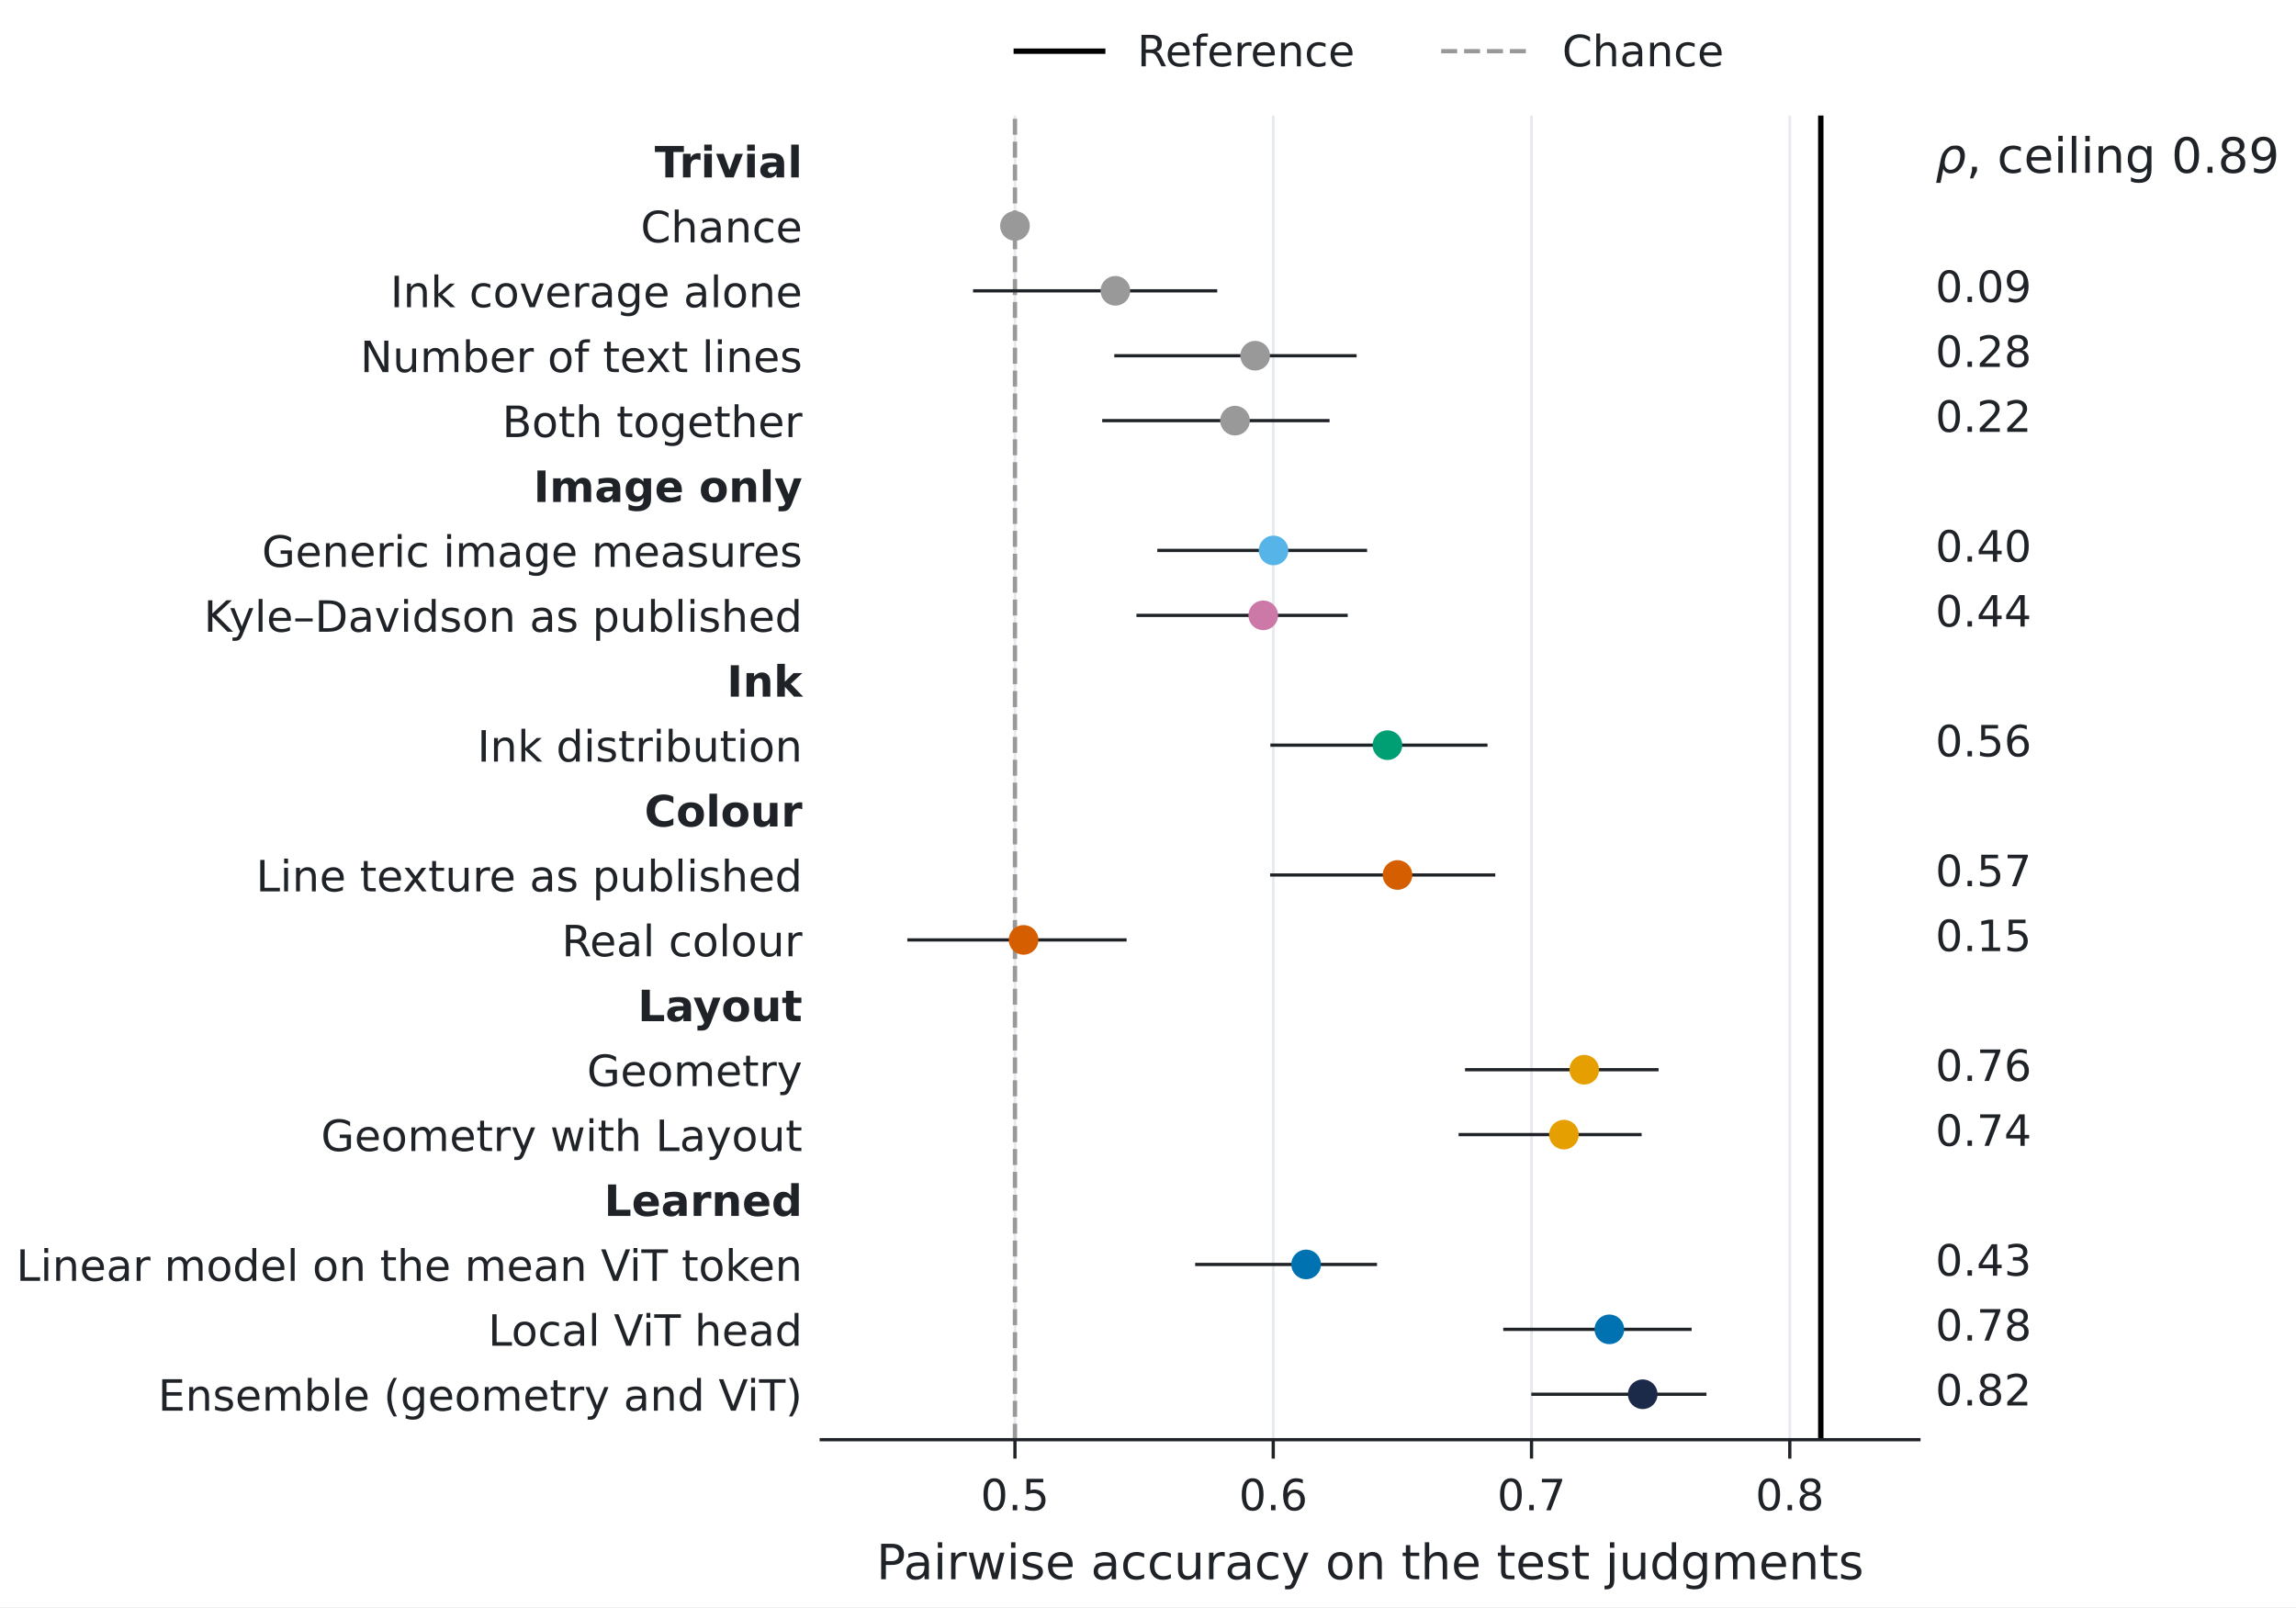
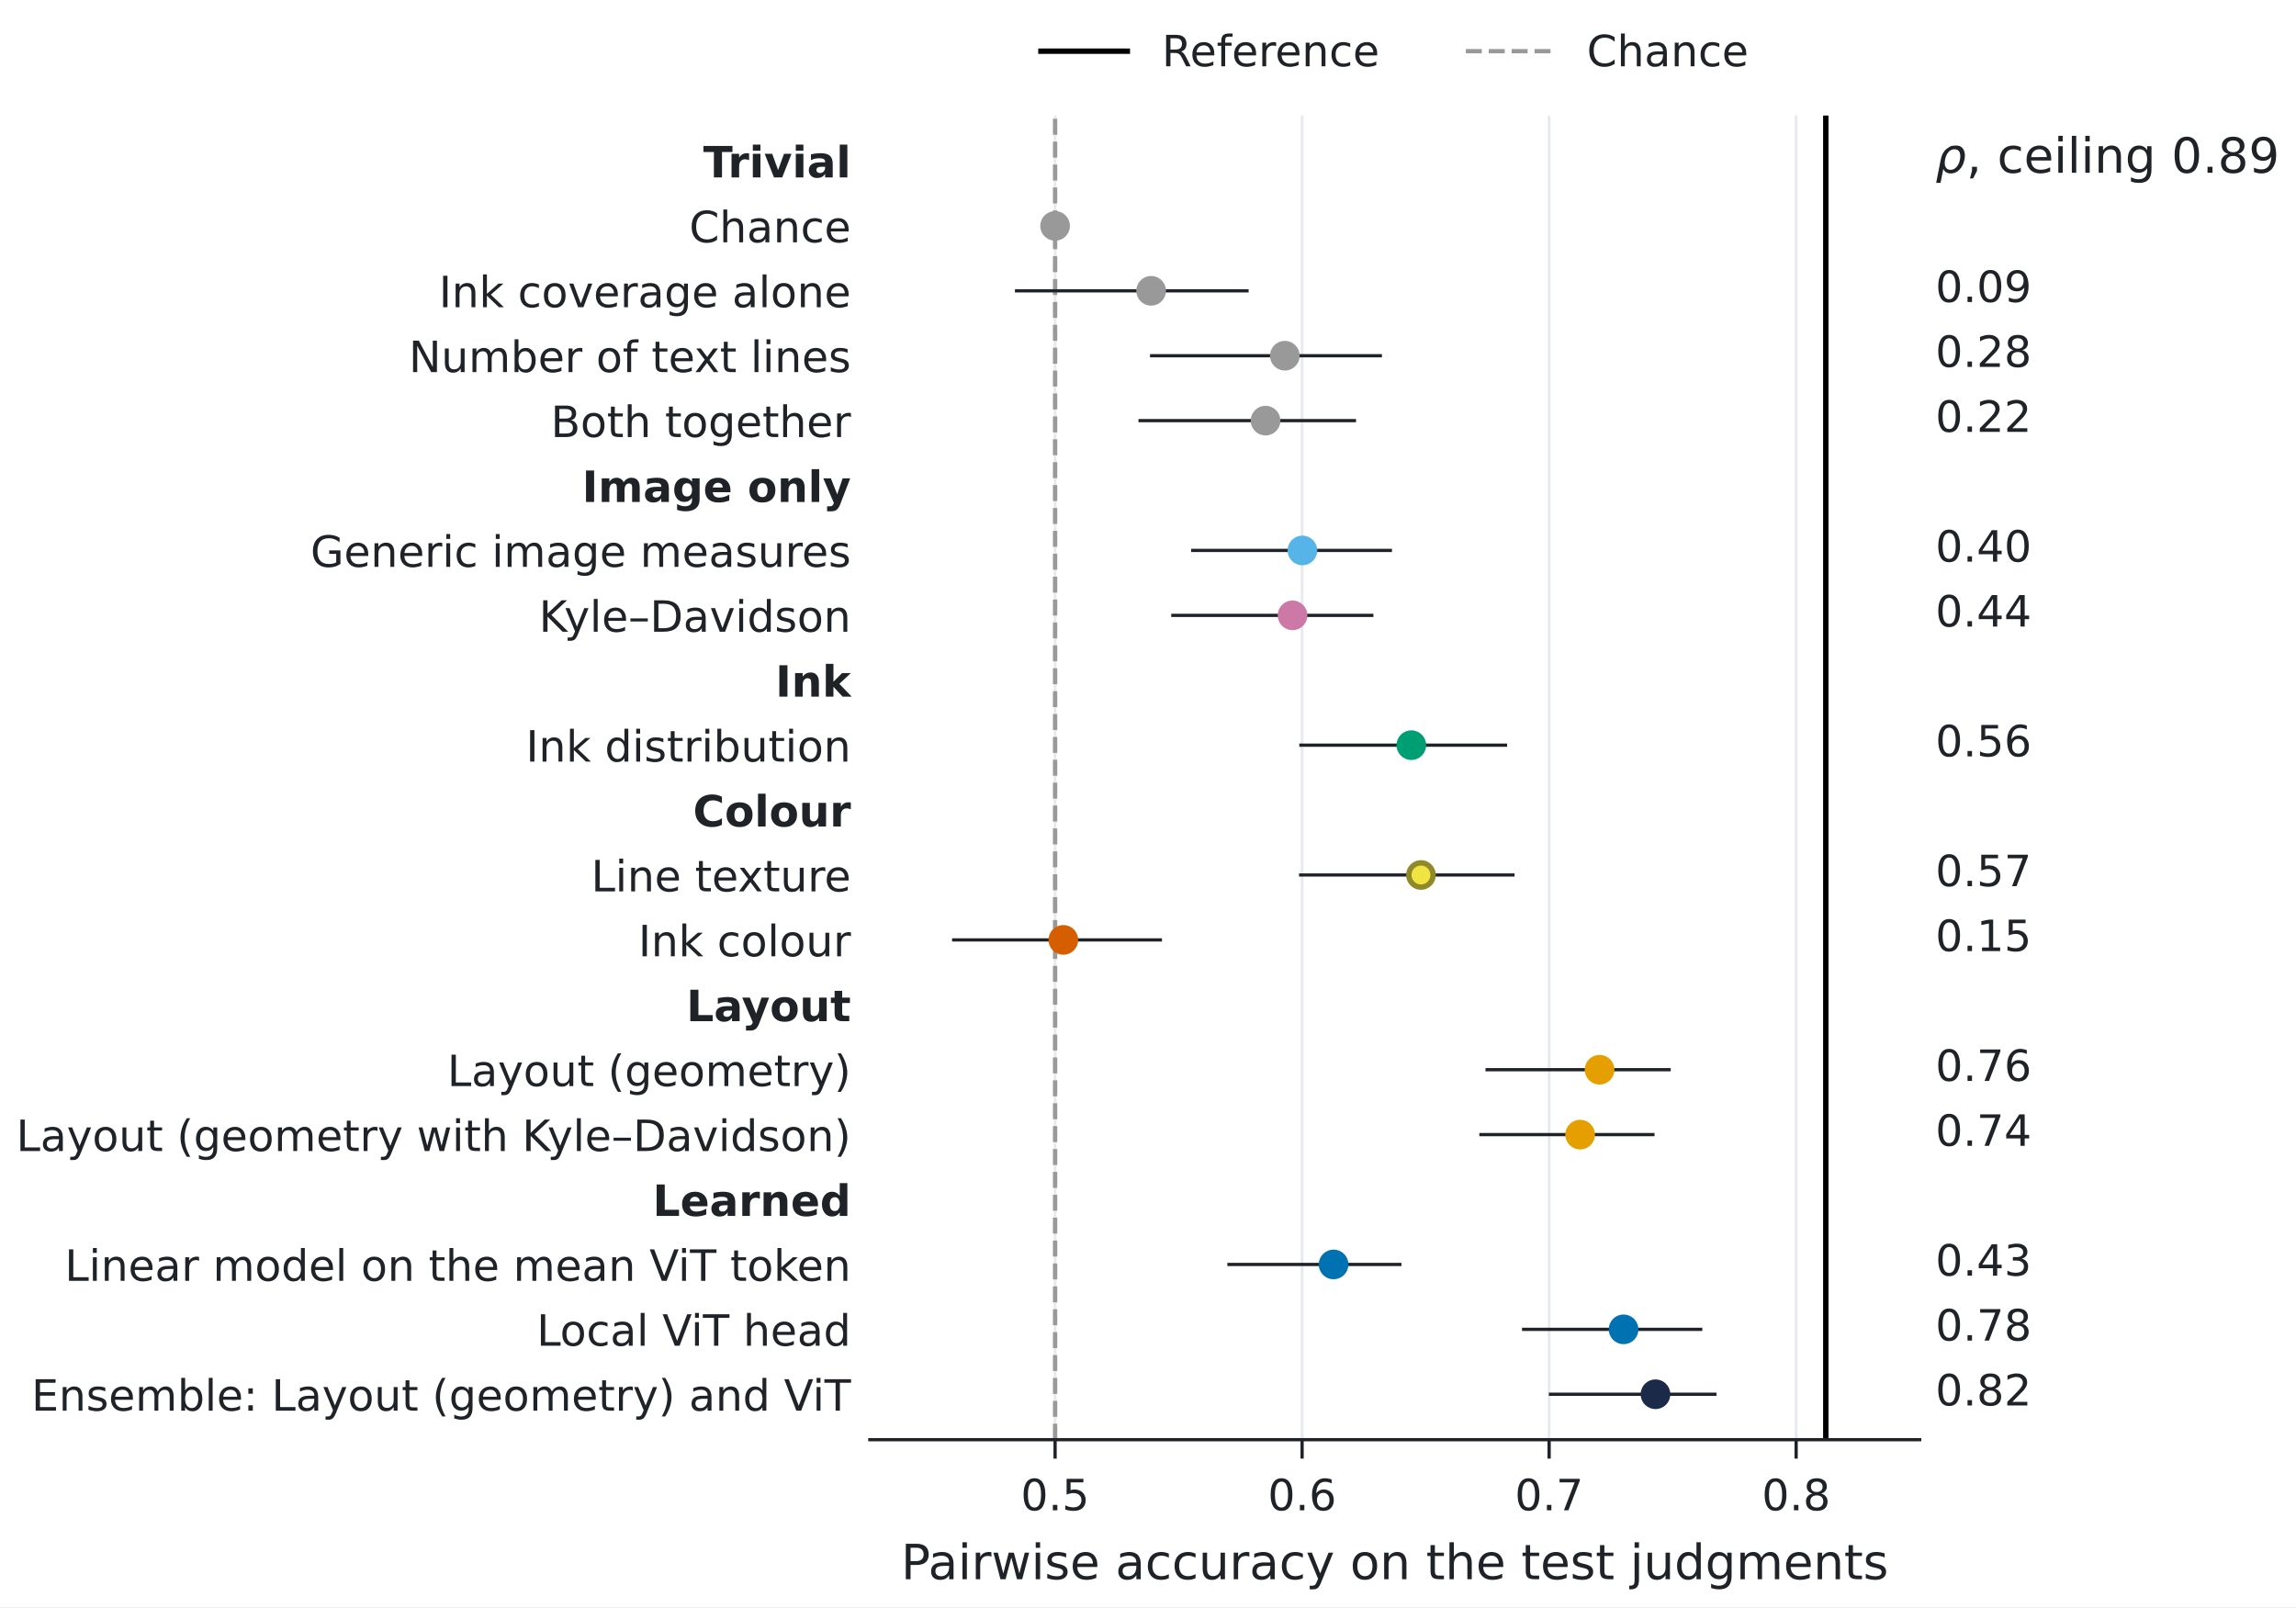
<svg xmlns="http://www.w3.org/2000/svg" xmlns:xlink="http://www.w3.org/1999/xlink" width="425.197pt" height="297.638pt" viewBox="0 0 425.197 297.638" version="1.1">
  <defs>
    <style type="text/css">*{stroke-linejoin: round; stroke-linecap: butt}</style>
  </defs>
  <g id="figure_1">
    <g id="patch_1">
      <path d="M 0 297.638  L 425.197 297.638  L 425.197 0  L 0 0  z " style="fill: #ffffff" />
    </g>
    <g id="axes_1">
      <g id="patch_2">
-         <path d="M 152.088 266.637  L 355.366 266.637  L 355.366 21.401  L 152.088 21.401  z " style="fill: #ffffff" />
+         <path d="M 161.084 266.637  L 355.501 266.637  L 355.501 21.401  L 161.084 21.401  z " style="fill: #ffffff" />
      </g>
      <g id="matplotlib.axis_1">
        <g id="xtick_1">
          <g id="line2d_1">
-             <path d="M 187.96 266.637  L 187.96 21.401  " clip-path="url(#pfd63dabf0c)" style="fill: none; stroke: #e6e9ed; stroke-width: 0.5; stroke-linecap: square" />
+             <path d="M 195.393 266.637  L 195.393 21.401  " clip-path="url(#p3c698fd4e2)" style="fill: none; stroke: #e6e9ed; stroke-width: 0.5; stroke-linecap: square" />
          </g>
          <g id="line2d_2">
            <defs>
              <path id="mc6955b4640" d="M 0 0  L 0 3.5  " style="stroke: #1f2328; stroke-width: 0.6" />
            </defs>
            <g>
-               <use xlink:href="#mc6955b4640" x="187.96" y="266.637" style="fill: #1f2328; stroke: #1f2328; stroke-width: 0.6" />
+               <use xlink:href="#mc6955b4640" x="195.393" y="266.637" style="fill: #1f2328; stroke: #1f2328; stroke-width: 0.6" />
            </g>
          </g>
          <g id="text_1">
-             <text style="font-size: 8px; font-family: 'DejaVu Sans'; text-anchor: middle; fill: #1f2328" x="187.96" y="279.715" transform="rotate(-0 187.9604 279.715)">0.5</text>
+             <text style="font-size: 8px; font-family: 'DejaVu Sans'; text-anchor: middle; fill: #1f2328" x="195.393" y="279.715" transform="rotate(-0 195.3929 279.715)">0.5</text>
          </g>
        </g>
        <g id="xtick_2">
          <g id="line2d_3">
-             <path d="M 235.791 266.637  L 235.791 21.401  " clip-path="url(#pfd63dabf0c)" style="fill: none; stroke: #e6e9ed; stroke-width: 0.5; stroke-linecap: square" />
+             <path d="M 241.138 266.637  L 241.138 21.401  " clip-path="url(#p3c698fd4e2)" style="fill: none; stroke: #e6e9ed; stroke-width: 0.5; stroke-linecap: square" />
          </g>
          <g id="line2d_4">
            <g>
-               <use xlink:href="#mc6955b4640" x="235.791" y="266.637" style="fill: #1f2328; stroke: #1f2328; stroke-width: 0.6" />
+               <use xlink:href="#mc6955b4640" x="241.138" y="266.637" style="fill: #1f2328; stroke: #1f2328; stroke-width: 0.6" />
            </g>
          </g>
          <g id="text_2">
-             <text style="font-size: 8px; font-family: 'DejaVu Sans'; text-anchor: middle; fill: #1f2328" x="235.791" y="279.715" transform="rotate(-0 235.7907 279.715)">0.6</text>
+             <text style="font-size: 8px; font-family: 'DejaVu Sans'; text-anchor: middle; fill: #1f2328" x="241.138" y="279.715" transform="rotate(-0 241.1381 279.715)">0.6</text>
          </g>
        </g>
        <g id="xtick_3">
          <g id="line2d_5">
-             <path d="M 283.621 266.637  L 283.621 21.401  " clip-path="url(#pfd63dabf0c)" style="fill: none; stroke: #e6e9ed; stroke-width: 0.5; stroke-linecap: square" />
+             <path d="M 286.883 266.637  L 286.883 21.401  " clip-path="url(#p3c698fd4e2)" style="fill: none; stroke: #e6e9ed; stroke-width: 0.5; stroke-linecap: square" />
          </g>
          <g id="line2d_6">
            <g>
-               <use xlink:href="#mc6955b4640" x="283.621" y="266.637" style="fill: #1f2328; stroke: #1f2328; stroke-width: 0.6" />
+               <use xlink:href="#mc6955b4640" x="286.883" y="266.637" style="fill: #1f2328; stroke: #1f2328; stroke-width: 0.6" />
            </g>
          </g>
          <g id="text_3">
-             <text style="font-size: 8px; font-family: 'DejaVu Sans'; text-anchor: middle; fill: #1f2328" x="283.621" y="279.715" transform="rotate(-0 283.6209 279.715)">0.7</text>
+             <text style="font-size: 8px; font-family: 'DejaVu Sans'; text-anchor: middle; fill: #1f2328" x="286.883" y="279.715" transform="rotate(-0 286.8834 279.715)">0.7</text>
          </g>
        </g>
        <g id="xtick_4">
          <g id="line2d_7">
-             <path d="M 331.451 266.637  L 331.451 21.401  " clip-path="url(#pfd63dabf0c)" style="fill: none; stroke: #e6e9ed; stroke-width: 0.5; stroke-linecap: square" />
+             <path d="M 332.629 266.637  L 332.629 21.401  " clip-path="url(#p3c698fd4e2)" style="fill: none; stroke: #e6e9ed; stroke-width: 0.5; stroke-linecap: square" />
          </g>
          <g id="line2d_8">
            <g>
-               <use xlink:href="#mc6955b4640" x="331.451" y="266.637" style="fill: #1f2328; stroke: #1f2328; stroke-width: 0.6" />
+               <use xlink:href="#mc6955b4640" x="332.629" y="266.637" style="fill: #1f2328; stroke: #1f2328; stroke-width: 0.6" />
            </g>
          </g>
          <g id="text_4">
-             <text style="font-size: 8px; font-family: 'DejaVu Sans'; text-anchor: middle; fill: #1f2328" x="331.451" y="279.715" transform="rotate(-0 331.4511 279.715)">0.8</text>
+             <text style="font-size: 8px; font-family: 'DejaVu Sans'; text-anchor: middle; fill: #1f2328" x="332.629" y="279.715" transform="rotate(-0 332.6286 279.715)">0.8</text>
          </g>
        </g>
        <g id="text_5">
-           <text style="font-size: 9px; font-family: 'DejaVu Sans'; text-anchor: middle; fill: #1f2328" x="253.727" y="292.475" transform="rotate(-0 253.727 292.4754)">Pairwise accuracy on the test judgments</text>
+           <text style="font-size: 9px; font-family: 'DejaVu Sans'; text-anchor: middle; fill: #1f2328" x="258.293" y="292.475" transform="rotate(-0 258.2926 292.4754)">Pairwise accuracy on the test judgments</text>
        </g>
      </g>
      <g id="matplotlib.axis_2">
        <g id="ytick_1">
          <g id="line2d_9" />
          <g id="text_6">
-             <text style="font-weight: 700; font-size: 8px; font-family: 'DejaVu Sans'; text-anchor: end; fill: #1f2328" x="148.588" y="32.855" transform="rotate(-0 148.5877 32.8552)">Trivial</text>
+             <text style="font-weight: 700; font-size: 8px; font-family: 'DejaVu Sans'; text-anchor: end; fill: #1f2328" x="157.584" y="32.855" transform="rotate(-0 157.584 32.8552)">Trivial</text>
          </g>
        </g>
        <g id="ytick_2">
          <g id="line2d_10" />
          <g id="text_7">
-             <text style="font-size: 8px; font-family: 'DejaVu Sans'; text-anchor: end; fill: #1f2328" x="148.588" y="44.877" transform="rotate(-0 148.5877 44.87657)">Chance</text>
+             <text style="font-size: 8px; font-family: 'DejaVu Sans'; text-anchor: end; fill: #1f2328" x="157.584" y="44.877" transform="rotate(-0 157.584 44.87657)">Chance</text>
          </g>
        </g>
        <g id="ytick_3">
          <g id="line2d_11" />
          <g id="text_8">
-             <text style="font-size: 8px; font-family: 'DejaVu Sans'; text-anchor: end; fill: #1f2328" x="148.588" y="56.898" transform="rotate(-0 148.5877 56.89794)">Ink coverage alone</text>
+             <text style="font-size: 8px; font-family: 'DejaVu Sans'; text-anchor: end; fill: #1f2328" x="157.584" y="56.898" transform="rotate(-0 157.584 56.89794)">Ink coverage alone</text>
          </g>
        </g>
        <g id="ytick_4">
          <g id="line2d_12" />
          <g id="text_9">
-             <text style="font-size: 8px; font-family: 'DejaVu Sans'; text-anchor: end; fill: #1f2328" x="148.588" y="68.919" transform="rotate(-0 148.5877 68.91932)">Number of text lines</text>
+             <text style="font-size: 8px; font-family: 'DejaVu Sans'; text-anchor: end; fill: #1f2328" x="157.584" y="68.919" transform="rotate(-0 157.584 68.91932)">Number of text lines</text>
          </g>
        </g>
        <g id="ytick_5">
          <g id="line2d_13" />
          <g id="text_10">
-             <text style="font-size: 8px; font-family: 'DejaVu Sans'; text-anchor: end; fill: #1f2328" x="148.588" y="80.941" transform="rotate(-0 148.5877 80.94069)">Both together</text>
+             <text style="font-size: 8px; font-family: 'DejaVu Sans'; text-anchor: end; fill: #1f2328" x="157.584" y="80.941" transform="rotate(-0 157.584 80.94069)">Both together</text>
          </g>
        </g>
        <g id="ytick_6">
          <g id="line2d_14" />
          <g id="text_11">
-             <text style="font-weight: 700; font-size: 8px; font-family: 'DejaVu Sans'; text-anchor: end; fill: #1f2328" x="148.588" y="92.962" transform="rotate(-0 148.5877 92.96206)">Image only</text>
+             <text style="font-weight: 700; font-size: 8px; font-family: 'DejaVu Sans'; text-anchor: end; fill: #1f2328" x="157.584" y="92.962" transform="rotate(-0 157.584 92.96206)">Image only</text>
          </g>
        </g>
        <g id="ytick_7">
          <g id="line2d_15" />
          <g id="text_12">
-             <text style="font-size: 8px; font-family: 'DejaVu Sans'; text-anchor: end; fill: #1f2328" x="148.588" y="104.983" transform="rotate(-0 148.5877 104.9834)">Generic image measures</text>
+             <text style="font-size: 8px; font-family: 'DejaVu Sans'; text-anchor: end; fill: #1f2328" x="157.584" y="104.983" transform="rotate(-0 157.584 104.9834)">Generic image measures</text>
          </g>
        </g>
        <g id="ytick_8">
          <g id="line2d_16" />
          <g id="text_13">
-             <text style="font-size: 8px; font-family: 'DejaVu Sans'; text-anchor: end; fill: #1f2328" x="148.588" y="117.005" transform="rotate(-0 148.5877 117.0048)">Kyle–Davidson as published</text>
+             <text style="font-size: 8px; font-family: 'DejaVu Sans'; text-anchor: end; fill: #1f2328" x="157.584" y="117.005" transform="rotate(-0 157.584 117.0048)">Kyle–Davidson</text>
          </g>
        </g>
        <g id="ytick_9">
          <g id="line2d_17" />
          <g id="text_14">
-             <text style="font-weight: 700; font-size: 8px; font-family: 'DejaVu Sans'; text-anchor: end; fill: #1f2328" x="148.588" y="129.026" transform="rotate(-0 148.5877 129.0262)">Ink</text>
+             <text style="font-weight: 700; font-size: 8px; font-family: 'DejaVu Sans'; text-anchor: end; fill: #1f2328" x="157.584" y="129.026" transform="rotate(-0 157.584 129.0262)">Ink</text>
          </g>
        </g>
        <g id="ytick_10">
          <g id="line2d_18" />
          <g id="text_15">
-             <text style="font-size: 8px; font-family: 'DejaVu Sans'; text-anchor: end; fill: #1f2328" x="148.588" y="141.048" transform="rotate(-0 148.5877 141.0475)">Ink distribution</text>
+             <text style="font-size: 8px; font-family: 'DejaVu Sans'; text-anchor: end; fill: #1f2328" x="157.584" y="141.048" transform="rotate(-0 157.584 141.0475)">Ink distribution</text>
          </g>
        </g>
        <g id="ytick_11">
          <g id="line2d_19" />
          <g id="text_16">
-             <text style="font-weight: 700; font-size: 8px; font-family: 'DejaVu Sans'; text-anchor: end; fill: #1f2328" x="148.588" y="153.069" transform="rotate(-0 148.5877 153.0689)">Colour</text>
+             <text style="font-weight: 700; font-size: 8px; font-family: 'DejaVu Sans'; text-anchor: end; fill: #1f2328" x="157.584" y="153.069" transform="rotate(-0 157.584 153.0689)">Colour</text>
          </g>
        </g>
        <g id="ytick_12">
          <g id="line2d_20" />
          <g id="text_17">
-             <text style="font-size: 8px; font-family: 'DejaVu Sans'; text-anchor: end; fill: #1f2328" x="148.588" y="165.09" transform="rotate(-0 148.5877 165.0903)">Line texture as published</text>
+             <text style="font-size: 8px; font-family: 'DejaVu Sans'; text-anchor: end; fill: #1f2328" x="157.584" y="165.09" transform="rotate(-0 157.584 165.0903)">Line texture</text>
          </g>
        </g>
        <g id="ytick_13">
          <g id="line2d_21" />
          <g id="text_18">
-             <text style="font-size: 8px; font-family: 'DejaVu Sans'; text-anchor: end; fill: #1f2328" x="148.588" y="177.112" transform="rotate(-0 148.5877 177.1117)">Real colour</text>
+             <text style="font-size: 8px; font-family: 'DejaVu Sans'; text-anchor: end; fill: #1f2328" x="157.584" y="177.112" transform="rotate(-0 157.584 177.1117)">Ink colour</text>
          </g>
        </g>
        <g id="ytick_14">
          <g id="line2d_22" />
          <g id="text_19">
-             <text style="font-weight: 700; font-size: 8px; font-family: 'DejaVu Sans'; text-anchor: end; fill: #1f2328" x="148.588" y="189.133" transform="rotate(-0 148.5877 189.1327)">Layout</text>
+             <text style="font-weight: 700; font-size: 8px; font-family: 'DejaVu Sans'; text-anchor: end; fill: #1f2328" x="157.584" y="189.133" transform="rotate(-0 157.584 189.1327)">Layout</text>
          </g>
        </g>
        <g id="ytick_15">
          <g id="line2d_23" />
          <g id="text_20">
-             <text style="font-size: 8px; font-family: 'DejaVu Sans'; text-anchor: end; fill: #1f2328" x="148.588" y="201.154" transform="rotate(-0 148.5877 201.1541)">Geometry</text>
+             <text style="font-size: 8px; font-family: 'DejaVu Sans'; text-anchor: end; fill: #1f2328" x="157.584" y="201.154" transform="rotate(-0 157.584 201.1541)">Layout (geometry)</text>
          </g>
        </g>
        <g id="ytick_16">
          <g id="line2d_24" />
          <g id="text_21">
-             <text style="font-size: 8px; font-family: 'DejaVu Sans'; text-anchor: end; fill: #1f2328" x="148.588" y="213.176" transform="rotate(-0 148.5877 213.1758)">Geometry with Layout</text>
+             <text style="font-size: 8px; font-family: 'DejaVu Sans'; text-anchor: end; fill: #1f2328" x="157.584" y="213.176" transform="rotate(-0 157.584 213.1758)">Layout (geometry with Kyle–Davidson)</text>
          </g>
        </g>
        <g id="ytick_17">
          <g id="line2d_25" />
          <g id="text_22">
-             <text style="font-weight: 700; font-size: 8px; font-family: 'DejaVu Sans'; text-anchor: end; fill: #1f2328" x="148.588" y="225.197" transform="rotate(-0 148.5877 225.1972)">Learned</text>
+             <text style="font-weight: 700; font-size: 8px; font-family: 'DejaVu Sans'; text-anchor: end; fill: #1f2328" x="157.584" y="225.197" transform="rotate(-0 157.584 225.1972)">Learned</text>
          </g>
        </g>
        <g id="ytick_18">
          <g id="line2d_26" />
          <g id="text_23">
-             <text style="font-size: 8px; font-family: 'DejaVu Sans'; text-anchor: end; fill: #1f2328" x="148.588" y="237.219" transform="rotate(-0 148.5877 237.2185)">Linear model on the mean ViT token</text>
+             <text style="font-size: 8px; font-family: 'DejaVu Sans'; text-anchor: end; fill: #1f2328" x="157.584" y="237.219" transform="rotate(-0 157.584 237.2185)">Linear model on the mean ViT token</text>
          </g>
        </g>
        <g id="ytick_19">
          <g id="line2d_27" />
          <g id="text_24">
-             <text style="font-size: 8px; font-family: 'DejaVu Sans'; text-anchor: end; fill: #1f2328" x="148.588" y="249.24" transform="rotate(-0 148.5877 249.2399)">Local ViT head</text>
+             <text style="font-size: 8px; font-family: 'DejaVu Sans'; text-anchor: end; fill: #1f2328" x="157.584" y="249.24" transform="rotate(-0 157.584 249.2399)">Local ViT head</text>
          </g>
        </g>
        <g id="ytick_20">
          <g id="line2d_28" />
          <g id="text_25">
-             <text style="font-size: 8px; font-family: 'DejaVu Sans'; text-anchor: end; fill: #1f2328" x="148.588" y="261.261" transform="rotate(-0 148.5877 261.2613)">Ensemble (geometry and ViT)</text>
+             <text style="font-size: 8px; font-family: 'DejaVu Sans'; text-anchor: end; fill: #1f2328" x="157.584" y="261.261" transform="rotate(-0 157.584 261.2613)">Ensemble: Layout (geometry) and ViT</text>
          </g>
        </g>
      </g>
      <g id="line2d_29">
-         <path d="M 187.96 266.637  L 187.96 21.401  " clip-path="url(#pfd63dabf0c)" style="fill: none; stroke-dasharray: 2.96,1.28; stroke-dashoffset: 0; stroke: #999999; stroke-width: 0.8" />
+         <path d="M 195.393 266.637  L 195.393 21.401  " clip-path="url(#p3c698fd4e2)" style="fill: none; stroke-dasharray: 2.96,1.28; stroke-dashoffset: 0; stroke: #999999; stroke-width: 0.8" />
      </g>
      <g id="line2d_30">
-         <path d="M 337.194 266.637  L 337.194 21.401  " clip-path="url(#pfd63dabf0c)" style="fill: none; stroke: #000000; stroke-linecap: square" />
+         <path d="M 338.121 266.637  L 338.121 21.401  " clip-path="url(#p3c698fd4e2)" style="fill: none; stroke: #000000; stroke-linecap: square" />
      </g>
      <g id="line2d_31">
-         <path d="M 180.5 53.859  L 225.121 53.859  " clip-path="url(#pfd63dabf0c)" style="fill: none; stroke: #1f2328; stroke-width: 0.6; stroke-linecap: square" />
+         <path d="M 188.258 53.859  L 230.933 53.859  " clip-path="url(#p3c698fd4e2)" style="fill: none; stroke: #1f2328; stroke-width: 0.6; stroke-linecap: square" />
      </g>
      <g id="line2d_32">
-         <path d="M 206.653 65.88  L 250.934 65.88  " clip-path="url(#pfd63dabf0c)" style="fill: none; stroke: #1f2328; stroke-width: 0.6; stroke-linecap: square" />
+         <path d="M 213.271 65.88  L 255.622 65.88  " clip-path="url(#p3c698fd4e2)" style="fill: none; stroke: #1f2328; stroke-width: 0.6; stroke-linecap: square" />
      </g>
      <g id="line2d_33">
-         <path d="M 204.415 77.901  L 245.924 77.901  " clip-path="url(#pfd63dabf0c)" style="fill: none; stroke: #1f2328; stroke-width: 0.6; stroke-linecap: square" />
+         <path d="M 211.13 77.901  L 250.829 77.901  " clip-path="url(#p3c698fd4e2)" style="fill: none; stroke: #1f2328; stroke-width: 0.6; stroke-linecap: square" />
      </g>
      <g id="line2d_34">
-         <path d="M 214.619 101.944  L 252.873 101.944  " clip-path="url(#pfd63dabf0c)" style="fill: none; stroke: #1f2328; stroke-width: 0.6; stroke-linecap: square" />
+         <path d="M 220.889 101.944  L 257.476 101.944  " clip-path="url(#p3c698fd4e2)" style="fill: none; stroke: #1f2328; stroke-width: 0.6; stroke-linecap: square" />
      </g>
      <g id="line2d_35">
-         <path d="M 210.76 113.965  L 249.284 113.965  " clip-path="url(#pfd63dabf0c)" style="fill: none; stroke: #1f2328; stroke-width: 0.6; stroke-linecap: square" />
+         <path d="M 217.199 113.965  L 254.043 113.965  " clip-path="url(#p3c698fd4e2)" style="fill: none; stroke: #1f2328; stroke-width: 0.6; stroke-linecap: square" />
      </g>
      <g id="line2d_36">
-         <path d="M 235.558 138.008  L 275.171 138.008  " clip-path="url(#pfd63dabf0c)" style="fill: none; stroke: #1f2328; stroke-width: 0.6; stroke-linecap: square" />
+         <path d="M 240.916 138.008  L 278.802 138.008  " clip-path="url(#p3c698fd4e2)" style="fill: none; stroke: #1f2328; stroke-width: 0.6; stroke-linecap: square" />
      </g>
      <g id="line2d_37">
-         <path d="M 235.511 162.051  L 276.614 162.051  " clip-path="url(#pfd63dabf0c)" style="fill: none; stroke: #1f2328; stroke-width: 0.6; stroke-linecap: square" />
+         <path d="M 240.871 162.051  L 280.182 162.051  " clip-path="url(#p3c698fd4e2)" style="fill: none; stroke: #1f2328; stroke-width: 0.6; stroke-linecap: square" />
      </g>
      <g id="line2d_38">
-         <path d="M 168.329 174.072  L 208.339 174.072  " clip-path="url(#pfd63dabf0c)" style="fill: none; stroke: #1f2328; stroke-width: 0.6; stroke-linecap: square" />
+         <path d="M 176.617 174.072  L 214.883 174.072  " clip-path="url(#p3c698fd4e2)" style="fill: none; stroke: #1f2328; stroke-width: 0.6; stroke-linecap: square" />
      </g>
      <g id="line2d_39">
-         <path d="M 271.613 198.115  L 306.849 198.115  " clip-path="url(#pfd63dabf0c)" style="fill: none; stroke: #1f2328; stroke-width: 0.6; stroke-linecap: square" />
+         <path d="M 275.399 198.115  L 309.099 198.115  " clip-path="url(#p3c698fd4e2)" style="fill: none; stroke: #1f2328; stroke-width: 0.6; stroke-linecap: square" />
      </g>
      <g id="line2d_40">
-         <path d="M 270.42 210.136  L 303.716 210.136  " clip-path="url(#pfd63dabf0c)" style="fill: none; stroke: #1f2328; stroke-width: 0.6; stroke-linecap: square" />
+         <path d="M 274.258 210.136  L 306.102 210.136  " clip-path="url(#p3c698fd4e2)" style="fill: none; stroke: #1f2328; stroke-width: 0.6; stroke-linecap: square" />
      </g>
      <g id="line2d_41">
-         <path d="M 221.632 234.179  L 254.71 234.179  " clip-path="url(#pfd63dabf0c)" style="fill: none; stroke: #1f2328; stroke-width: 0.6; stroke-linecap: square" />
+         <path d="M 227.597 234.179  L 259.233 234.179  " clip-path="url(#p3c698fd4e2)" style="fill: none; stroke: #1f2328; stroke-width: 0.6; stroke-linecap: square" />
      </g>
      <g id="line2d_42">
-         <path d="M 278.686 246.201  L 312.97 246.201  " clip-path="url(#pfd63dabf0c)" style="fill: none; stroke: #1f2328; stroke-width: 0.6; stroke-linecap: square" />
+         <path d="M 282.164 246.201  L 314.953 246.201  " clip-path="url(#p3c698fd4e2)" style="fill: none; stroke: #1f2328; stroke-width: 0.6; stroke-linecap: square" />
      </g>
      <g id="line2d_43">
-         <path d="M 283.891 258.222  L 315.718 258.222  " clip-path="url(#pfd63dabf0c)" style="fill: none; stroke: #1f2328; stroke-width: 0.6; stroke-linecap: square" />
+         <path d="M 287.142 258.222  L 317.581 258.222  " clip-path="url(#p3c698fd4e2)" style="fill: none; stroke: #1f2328; stroke-width: 0.6; stroke-linecap: square" />
      </g>
      <g id="patch_3">
-         <path d="M 152.088 266.637  L 355.366 266.637  " style="fill: none; stroke: #1f2328; stroke-width: 0.6; stroke-linejoin: miter; stroke-linecap: square" />
+         <path d="M 161.084 266.637  L 355.501 266.637  " style="fill: none; stroke: #1f2328; stroke-width: 0.6; stroke-linejoin: miter; stroke-linecap: square" />
      </g>
      <g id="line2d_44">
        <defs>
          <path id="m77f6d92111" d="M 0 2.25  C 0.597 2.25 1.169 2.013 1.591 1.591  C 2.013 1.169 2.25 0.597 2.25 0  C 2.25 -0.597 2.013 -1.169 1.591 -1.591  C 1.169 -2.013 0.597 -2.25 0 -2.25  C -0.597 -2.25 -1.169 -2.013 -1.591 -1.591  C -2.013 -1.169 -2.25 -0.597 -2.25 0  C -2.25 0.597 -2.013 1.169 -1.591 1.591  C -1.169 2.013 -0.597 2.25 0 2.25  z " style="stroke: #999999" />
        </defs>
-         <g clip-path="url(#pfd63dabf0c)">
-           <use xlink:href="#m77f6d92111" x="187.96" y="41.837" style="fill: #999999; stroke: #999999" />
+         <g clip-path="url(#p3c698fd4e2)">
+           <use xlink:href="#m77f6d92111" x="195.393" y="41.837" style="fill: #999999; stroke: #999999" />
        </g>
      </g>
      <g id="line2d_45">
-         <g clip-path="url(#pfd63dabf0c)">
-           <use xlink:href="#m77f6d92111" x="206.556" y="53.859" style="fill: #999999; stroke: #999999" />
+         <g clip-path="url(#p3c698fd4e2)">
+           <use xlink:href="#m77f6d92111" x="213.178" y="53.859" style="fill: #999999; stroke: #999999" />
        </g>
      </g>
      <g id="text_26">
-         <text style="font-size: 8px; font-family: 'DejaVu Sans'; text-anchor: start; fill: #1f2328" x="358.415" y="55.937" transform="rotate(-0 358.4154 55.93669)">0.09</text>
+         <text style="font-size: 8px; font-family: 'DejaVu Sans'; text-anchor: start; fill: #1f2328" x="358.417" y="55.937" transform="rotate(-0 358.4175 55.93669)">0.09</text>
      </g>
      <g id="line2d_46">
-         <g clip-path="url(#pfd63dabf0c)">
-           <use xlink:href="#m77f6d92111" x="232.445" y="65.88" style="fill: #999999; stroke: #999999" />
+         <g clip-path="url(#p3c698fd4e2)">
+           <use xlink:href="#m77f6d92111" x="237.939" y="65.88" style="fill: #999999; stroke: #999999" />
        </g>
      </g>
      <g id="text_27">
-         <text style="font-size: 8px; font-family: 'DejaVu Sans'; text-anchor: start; fill: #1f2328" x="358.415" y="67.958" transform="rotate(-0 358.4154 67.95807)">0.28</text>
+         <text style="font-size: 8px; font-family: 'DejaVu Sans'; text-anchor: start; fill: #1f2328" x="358.417" y="67.958" transform="rotate(-0 358.4175 67.95807)">0.28</text>
      </g>
      <g id="line2d_47">
-         <g clip-path="url(#pfd63dabf0c)">
-           <use xlink:href="#m77f6d92111" x="228.711" y="77.901" style="fill: #999999; stroke: #999999" />
+         <g clip-path="url(#p3c698fd4e2)">
+           <use xlink:href="#m77f6d92111" x="234.367" y="77.901" style="fill: #999999; stroke: #999999" />
        </g>
      </g>
      <g id="text_28">
-         <text style="font-size: 8px; font-family: 'DejaVu Sans'; text-anchor: start; fill: #1f2328" x="358.415" y="79.979" transform="rotate(-0 358.4154 79.97944)">0.22</text>
+         <text style="font-size: 8px; font-family: 'DejaVu Sans'; text-anchor: start; fill: #1f2328" x="358.417" y="79.979" transform="rotate(-0 358.4175 79.97944)">0.22</text>
      </g>
      <g id="line2d_48">
        <defs>
          <path id="m5751eaafd5" d="M 0 2.25  C 0.597 2.25 1.169 2.013 1.591 1.591  C 2.013 1.169 2.25 0.597 2.25 0  C 2.25 -0.597 2.013 -1.169 1.591 -1.591  C 1.169 -2.013 0.597 -2.25 0 -2.25  C -0.597 -2.25 -1.169 -2.013 -1.591 -1.591  C -2.013 -1.169 -2.25 -0.597 -2.25 0  C -2.25 0.597 -2.013 1.169 -1.591 1.591  C -1.169 2.013 -0.597 2.25 0 2.25  z " style="stroke: #56b4e9" />
        </defs>
-         <g clip-path="url(#pfd63dabf0c)">
-           <use xlink:href="#m5751eaafd5" x="235.847" y="101.944" style="fill: #56b4e9; stroke: #56b4e9" />
+         <g clip-path="url(#p3c698fd4e2)">
+           <use xlink:href="#m5751eaafd5" x="241.192" y="101.944" style="fill: #56b4e9; stroke: #56b4e9" />
        </g>
      </g>
      <g id="text_29">
-         <text style="font-size: 8px; font-family: 'DejaVu Sans'; text-anchor: start; fill: #1f2328" x="358.415" y="104.022" transform="rotate(-0 358.4154 104.0222)">0.40</text>
+         <text style="font-size: 8px; font-family: 'DejaVu Sans'; text-anchor: start; fill: #1f2328" x="358.417" y="104.022" transform="rotate(-0 358.4175 104.0222)">0.40</text>
      </g>
      <g id="line2d_49">
        <defs>
          <path id="m09961110c2" d="M 0 2.25  C 0.597 2.25 1.169 2.013 1.591 1.591  C 2.013 1.169 2.25 0.597 2.25 0  C 2.25 -0.597 2.013 -1.169 1.591 -1.591  C 1.169 -2.013 0.597 -2.25 0 -2.25  C -0.597 -2.25 -1.169 -2.013 -1.591 -1.591  C -2.013 -1.169 -2.25 -0.597 -2.25 0  C -2.25 0.597 -2.013 1.169 -1.591 1.591  C -1.169 2.013 -0.597 2.25 0 2.25  z " style="stroke: #cc79a7" />
        </defs>
-         <g clip-path="url(#pfd63dabf0c)">
-           <use xlink:href="#m09961110c2" x="233.94" y="113.965" style="fill: #cc79a7; stroke: #cc79a7" />
+         <g clip-path="url(#p3c698fd4e2)">
+           <use xlink:href="#m09961110c2" x="239.368" y="113.965" style="fill: #cc79a7; stroke: #cc79a7" />
        </g>
      </g>
      <g id="text_30">
-         <text style="font-size: 8px; font-family: 'DejaVu Sans'; text-anchor: start; fill: #1f2328" x="358.415" y="116.044" transform="rotate(-0 358.4154 116.0436)">0.44</text>
+         <text style="font-size: 8px; font-family: 'DejaVu Sans'; text-anchor: start; fill: #1f2328" x="358.417" y="116.044" transform="rotate(-0 358.4175 116.0436)">0.44</text>
      </g>
      <g id="line2d_50">
        <defs>
          <path id="me640048f59" d="M 0 2.25  C 0.597 2.25 1.169 2.013 1.591 1.591  C 2.013 1.169 2.25 0.597 2.25 0  C 2.25 -0.597 2.013 -1.169 1.591 -1.591  C 1.169 -2.013 0.597 -2.25 0 -2.25  C -0.597 -2.25 -1.169 -2.013 -1.591 -1.591  C -2.013 -1.169 -2.25 -0.597 -2.25 0  C -2.25 0.597 -2.013 1.169 -1.591 1.591  C -1.169 2.013 -0.597 2.25 0 2.25  z " style="stroke: #009e73" />
        </defs>
-         <g clip-path="url(#pfd63dabf0c)">
-           <use xlink:href="#me640048f59" x="256.939" y="138.008" style="fill: #009e73; stroke: #009e73" />
+         <g clip-path="url(#p3c698fd4e2)">
+           <use xlink:href="#me640048f59" x="261.364" y="138.008" style="fill: #009e73; stroke: #009e73" />
        </g>
      </g>
      <g id="text_31">
-         <text style="font-size: 8px; font-family: 'DejaVu Sans'; text-anchor: start; fill: #1f2328" x="358.415" y="140.086" transform="rotate(-0 358.4154 140.0863)">0.56</text>
+         <text style="font-size: 8px; font-family: 'DejaVu Sans'; text-anchor: start; fill: #1f2328" x="358.417" y="140.086" transform="rotate(-0 358.4175 140.0863)">0.56</text>
      </g>
      <g id="line2d_51">
        <defs>
+           <path id="m4f0e4189d6" d="M 0 2.25  C 0.597 2.25 1.169 2.013 1.591 1.591  C 2.013 1.169 2.25 0.597 2.25 0  C 2.25 -0.597 2.013 -1.169 1.591 -1.591  C 1.169 -2.013 0.597 -2.25 0 -2.25  C -0.597 -2.25 -1.169 -2.013 -1.591 -1.591  C -2.013 -1.169 -2.25 -0.597 -2.25 0  C -2.25 0.597 -2.013 1.169 -1.591 1.591  C -1.169 2.013 -0.597 2.25 0 2.25  z " style="stroke: #908928" />
+         </defs>
+         <g clip-path="url(#p3c698fd4e2)">
+           <use xlink:href="#m4f0e4189d6" x="263.148" y="162.051" style="fill: #f0e442; stroke: #908928" />
+         </g>
+       </g>
+       <g id="text_32">
+         <text style="font-size: 8px; font-family: 'DejaVu Sans'; text-anchor: start; fill: #1f2328" x="358.417" y="164.129" transform="rotate(-0 358.4175 164.129)">0.57</text>
+       </g>
+       <g id="line2d_52">
+         <defs>
          <path id="m9f48770ce8" d="M 0 2.25  C 0.597 2.25 1.169 2.013 1.591 1.591  C 2.013 1.169 2.25 0.597 2.25 0  C 2.25 -0.597 2.013 -1.169 1.591 -1.591  C 1.169 -2.013 0.597 -2.25 0 -2.25  C -0.597 -2.25 -1.169 -2.013 -1.591 -1.591  C -2.013 -1.169 -2.25 -0.597 -2.25 0  C -2.25 0.597 -2.013 1.169 -1.591 1.591  C -1.169 2.013 -0.597 2.25 0 2.25  z " style="stroke: #d55e00" />
        </defs>
-         <g clip-path="url(#pfd63dabf0c)">
-           <use xlink:href="#m9f48770ce8" x="258.804" y="162.051" style="fill: #d55e00; stroke: #d55e00" />
-         </g>
-       </g>
-       <g id="text_32">
-         <text style="font-size: 8px; font-family: 'DejaVu Sans'; text-anchor: start; fill: #1f2328" x="358.415" y="164.129" transform="rotate(-0 358.4154 164.129)">0.57</text>
-       </g>
-       <g id="line2d_52">
-         <g clip-path="url(#pfd63dabf0c)">
-           <use xlink:href="#m9f48770ce8" x="189.557" y="174.072" style="fill: #d55e00; stroke: #d55e00" />
+         <g clip-path="url(#p3c698fd4e2)">
+           <use xlink:href="#m9f48770ce8" x="196.92" y="174.072" style="fill: #d55e00; stroke: #d55e00" />
        </g>
      </g>
      <g id="text_33">
-         <text style="font-size: 8px; font-family: 'DejaVu Sans'; text-anchor: start; fill: #1f2328" x="358.415" y="176.15" transform="rotate(-0 358.4154 176.1504)">0.15</text>
+         <text style="font-size: 8px; font-family: 'DejaVu Sans'; text-anchor: start; fill: #1f2328" x="358.417" y="176.15" transform="rotate(-0 358.4175 176.1504)">0.15</text>
      </g>
      <g id="line2d_53">
        <defs>
          <path id="m1457912f75" d="M 0 2.25  C 0.597 2.25 1.169 2.013 1.591 1.591  C 2.013 1.169 2.25 0.597 2.25 0  C 2.25 -0.597 2.013 -1.169 1.591 -1.591  C 1.169 -2.013 0.597 -2.25 0 -2.25  C -0.597 -2.25 -1.169 -2.013 -1.591 -1.591  C -2.013 -1.169 -2.25 -0.597 -2.25 0  C -2.25 0.597 -2.013 1.169 -1.591 1.591  C -1.169 2.013 -0.597 2.25 0 2.25  z " style="stroke: #e69f00" />
        </defs>
-         <g clip-path="url(#pfd63dabf0c)">
-           <use xlink:href="#m1457912f75" x="293.385" y="198.115" style="fill: #e69f00; stroke: #e69f00" />
+         <g clip-path="url(#p3c698fd4e2)">
+           <use xlink:href="#m1457912f75" x="296.222" y="198.115" style="fill: #e69f00; stroke: #e69f00" />
        </g>
      </g>
      <g id="text_34">
-         <text style="font-size: 8px; font-family: 'DejaVu Sans'; text-anchor: start; fill: #1f2328" x="358.415" y="200.193" transform="rotate(-0 358.4154 200.1932)">0.76</text>
+         <text style="font-size: 8px; font-family: 'DejaVu Sans'; text-anchor: start; fill: #1f2328" x="358.417" y="200.193" transform="rotate(-0 358.4175 200.1932)">0.76</text>
      </g>
      <g id="line2d_54">
-         <g clip-path="url(#pfd63dabf0c)">
-           <use xlink:href="#m1457912f75" x="289.625" y="210.136" style="fill: #e69f00; stroke: #e69f00" />
+         <g clip-path="url(#p3c698fd4e2)">
+           <use xlink:href="#m1457912f75" x="292.625" y="210.136" style="fill: #e69f00; stroke: #e69f00" />
        </g>
      </g>
      <g id="text_35">
-         <text style="font-size: 8px; font-family: 'DejaVu Sans'; text-anchor: start; fill: #1f2328" x="358.415" y="212.215" transform="rotate(-0 358.4154 212.2145)">0.74</text>
+         <text style="font-size: 8px; font-family: 'DejaVu Sans'; text-anchor: start; fill: #1f2328" x="358.417" y="212.215" transform="rotate(-0 358.4175 212.2145)">0.74</text>
      </g>
      <g id="line2d_55">
        <defs>
          <path id="m82fedb5077" d="M 0 2.25  C 0.597 2.25 1.169 2.013 1.591 1.591  C 2.013 1.169 2.25 0.597 2.25 0  C 2.25 -0.597 2.013 -1.169 1.591 -1.591  C 1.169 -2.013 0.597 -2.25 0 -2.25  C -0.597 -2.25 -1.169 -2.013 -1.591 -1.591  C -2.013 -1.169 -2.25 -0.597 -2.25 0  C -2.25 0.597 -2.013 1.169 -1.591 1.591  C -1.169 2.013 -0.597 2.25 0 2.25  z " style="stroke: #0072b2" />
        </defs>
-         <g clip-path="url(#pfd63dabf0c)">
-           <use xlink:href="#m82fedb5077" x="241.882" y="234.179" style="fill: #0072b2; stroke: #0072b2" />
+         <g clip-path="url(#p3c698fd4e2)">
+           <use xlink:href="#m82fedb5077" x="246.964" y="234.179" style="fill: #0072b2; stroke: #0072b2" />
        </g>
      </g>
      <g id="text_36">
-         <text style="font-size: 8px; font-family: 'DejaVu Sans'; text-anchor: start; fill: #1f2328" x="358.415" y="236.257" transform="rotate(-0 358.4154 236.2573)">0.43</text>
+         <text style="font-size: 8px; font-family: 'DejaVu Sans'; text-anchor: start; fill: #1f2328" x="358.417" y="236.257" transform="rotate(-0 358.4175 236.2573)">0.43</text>
      </g>
      <g id="line2d_56">
-         <g clip-path="url(#pfd63dabf0c)">
-           <use xlink:href="#m82fedb5077" x="298.036" y="246.201" style="fill: #0072b2; stroke: #0072b2" />
+         <g clip-path="url(#p3c698fd4e2)">
+           <use xlink:href="#m82fedb5077" x="300.67" y="246.201" style="fill: #0072b2; stroke: #0072b2" />
        </g>
      </g>
      <g id="text_37">
-         <text style="font-size: 8px; font-family: 'DejaVu Sans'; text-anchor: start; fill: #1f2328" x="358.415" y="248.279" transform="rotate(-0 358.4154 248.2786)">0.78</text>
+         <text style="font-size: 8px; font-family: 'DejaVu Sans'; text-anchor: start; fill: #1f2328" x="358.417" y="248.279" transform="rotate(-0 358.4175 248.2786)">0.78</text>
      </g>
      <g id="line2d_57">
        <defs>
          <path id="mbc7421c5eb" d="M 0 2.25  C 0.597 2.25 1.169 2.013 1.591 1.591  C 2.013 1.169 2.25 0.597 2.25 0  C 2.25 -0.597 2.013 -1.169 1.591 -1.591  C 1.169 -2.013 0.597 -2.25 0 -2.25  C -0.597 -2.25 -1.169 -2.013 -1.591 -1.591  C -2.013 -1.169 -2.25 -0.597 -2.25 0  C -2.25 0.597 -2.013 1.169 -1.591 1.591  C -1.169 2.013 -0.597 2.25 0 2.25  z " style="stroke: #1b2a49" />
        </defs>
-         <g clip-path="url(#pfd63dabf0c)">
-           <use xlink:href="#mbc7421c5eb" x="304.214" y="258.222" style="fill: #1b2a49; stroke: #1b2a49" />
+         <g clip-path="url(#p3c698fd4e2)">
+           <use xlink:href="#mbc7421c5eb" x="306.579" y="258.222" style="fill: #1b2a49; stroke: #1b2a49" />
        </g>
      </g>
      <g id="text_38">
-         <text style="font-size: 8px; font-family: 'DejaVu Sans'; text-anchor: start; fill: #1f2328" x="358.415" y="260.3" transform="rotate(-0 358.4154 260.3)">0.82</text>
+         <text style="font-size: 8px; font-family: 'DejaVu Sans'; text-anchor: start; fill: #1f2328" x="358.417" y="260.3" transform="rotate(-0 358.4175 260.3)">0.82</text>
      </g>
      <g id="text_39">
-         <g style="fill: #1f2328" transform="translate(358.4154 32.15477)">
+         <g style="fill: #1f2328" transform="translate(358.4175 32.15477)">
          <text>
            <tspan x="0" y="-0.156" style="font-style: oblique; font-size: 9px; font-family: 'DejaVu Sans'; fill: #1f2328">ρ</tspan>
            <tspan x="5.713" y="-0.156" style="font-size: 9px; font-family: 'DejaVu Sans'; fill: #1f2328">,</tspan>
            <tspan x="8.574" y="-0.156" style="font-size: 9px; font-family: 'DejaVu Sans'; fill: #1f2328"> </tspan>
            <tspan x="11.435" y="-0.156" style="font-size: 9px; font-family: 'DejaVu Sans'; fill: #1f2328">c</tspan>
            <tspan x="16.383" y="-0.156" style="font-size: 9px; font-family: 'DejaVu Sans'; fill: #1f2328">e</tspan>
            <tspan x="21.92" y="-0.156" style="font-size: 9px; font-family: 'DejaVu Sans'; fill: #1f2328">i</tspan>
            <tspan x="24.42" y="-0.156" style="font-size: 9px; font-family: 'DejaVu Sans'; fill: #1f2328">l</tspan>
            <tspan x="26.921" y="-0.156" style="font-size: 9px; font-family: 'DejaVu Sans'; fill: #1f2328">i</tspan>
            <tspan x="29.421" y="-0.156" style="font-size: 9px; font-family: 'DejaVu Sans'; fill: #1f2328">n</tspan>
            <tspan x="35.125" y="-0.156" style="font-size: 9px; font-family: 'DejaVu Sans'; fill: #1f2328">g</tspan>
            <tspan x="40.838" y="-0.156" style="font-size: 9px; font-family: 'DejaVu Sans'; fill: #1f2328"> </tspan>
            <tspan x="43.699" y="-0.156" style="font-size: 9px; font-family: 'DejaVu Sans'; fill: #1f2328">0</tspan>
            <tspan x="49.425" y="-0.156" style="font-size: 9px; font-family: 'DejaVu Sans'; fill: #1f2328">.</tspan>
            <tspan x="52.286" y="-0.156" style="font-size: 9px; font-family: 'DejaVu Sans'; fill: #1f2328">8</tspan>
            <tspan x="58.012" y="-0.156" style="font-size: 9px; font-family: 'DejaVu Sans'; fill: #1f2328">9</tspan>
          </text>
        </g>
      </g>
      <g id="legend_1">
        <g id="line2d_58">
-           <path d="M 188.208 9.479  L 196.208 9.479  L 204.208 9.479  " style="fill: none; stroke: #000000; stroke-linecap: square" />
+           <path d="M 192.774 9.479  L 200.774 9.479  L 208.774 9.479  " style="fill: none; stroke: #000000; stroke-linecap: square" />
        </g>
        <g id="text_40">
-           <text style="font-size: 8px; font-family: 'DejaVu Sans'; text-anchor: start; fill: #1f2328" x="210.608" y="12.279" transform="rotate(-0 210.6083 12.27899)">Reference</text>
+           <text style="font-size: 8px; font-family: 'DejaVu Sans'; text-anchor: start; fill: #1f2328" x="215.174" y="12.279" transform="rotate(-0 215.1739 12.27899)">Reference</text>
        </g>
        <g id="line2d_59">
-           <path d="M 266.896 9.479  L 274.896 9.479  L 282.896 9.479  " style="fill: none; stroke-dasharray: 2.96,1.28; stroke-dashoffset: 0; stroke: #999999; stroke-width: 0.8" />
+           <path d="M 271.461 9.479  L 279.461 9.479  L 287.461 9.479  " style="fill: none; stroke-dasharray: 2.96,1.28; stroke-dashoffset: 0; stroke: #999999; stroke-width: 0.8" />
        </g>
        <g id="text_41">
-           <text style="font-size: 8px; font-family: 'DejaVu Sans'; text-anchor: start; fill: #1f2328" x="289.296" y="12.279" transform="rotate(-0 289.2958 12.27899)">Chance</text>
+           <text style="font-size: 8px; font-family: 'DejaVu Sans'; text-anchor: start; fill: #1f2328" x="293.861" y="12.279" transform="rotate(-0 293.8614 12.27899)">Chance</text>
        </g>
      </g>
    </g>
  </g>
  <defs>
-     <clipPath id="pfd63dabf0c">
-       <rect x="152.088" y="21.401" width="203.279" height="245.236" />
+     <clipPath id="p3c698fd4e2">
+       <rect x="161.084" y="21.401" width="194.417" height="245.236" />
    </clipPath>
  </defs>
</svg>
